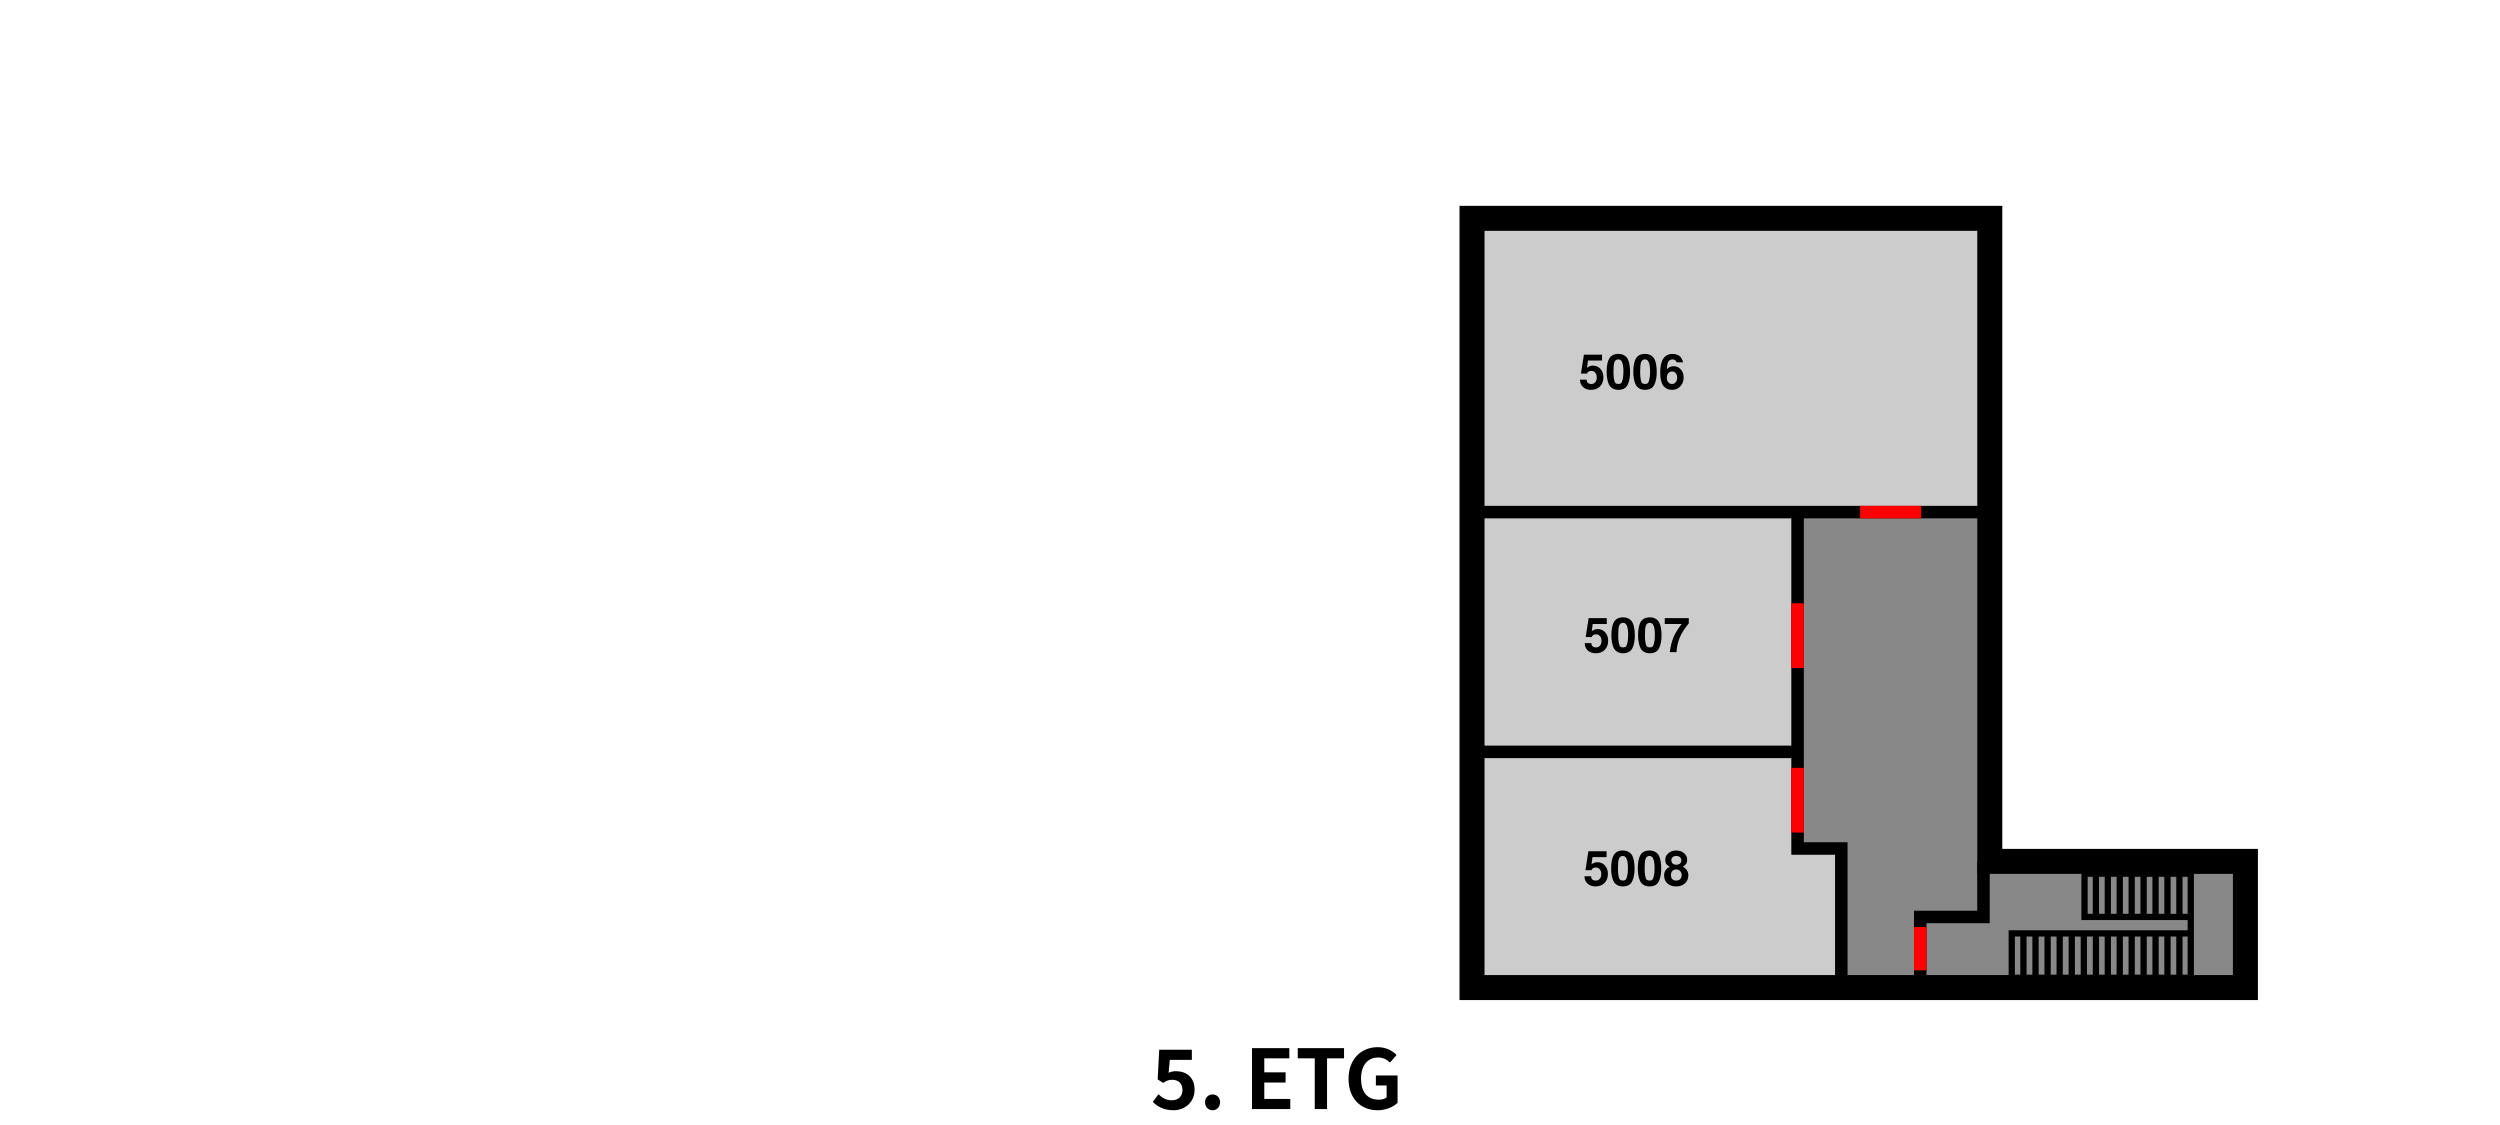
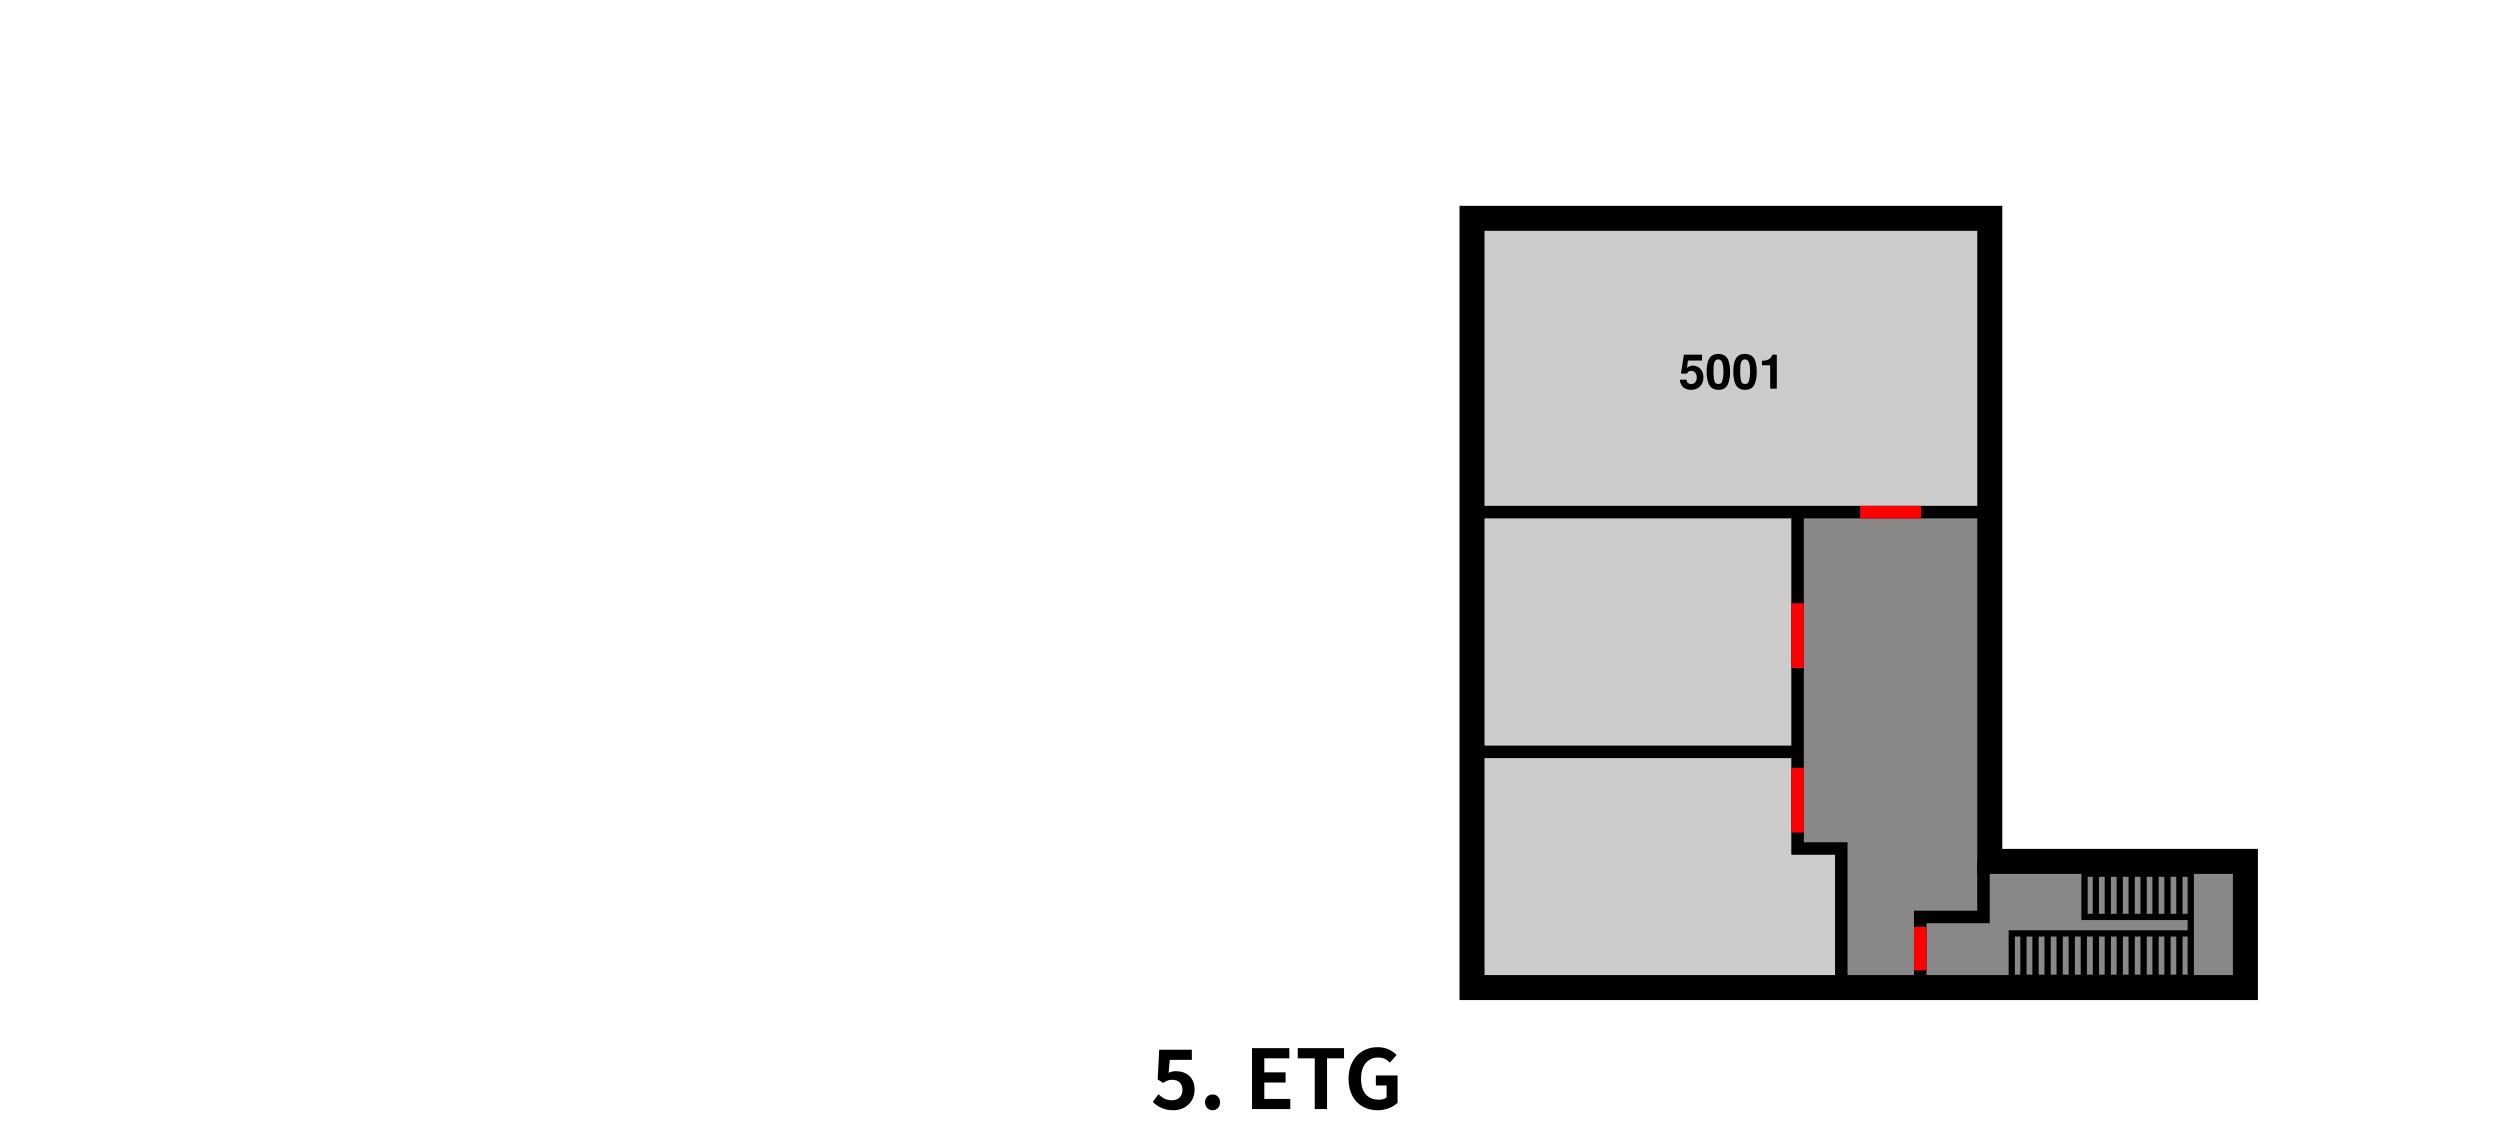
<svg xmlns="http://www.w3.org/2000/svg" width="200mm" height="90mm" viewBox="0 0 200 90" version="1.1" id="svg1" xml:space="preserve">
  <defs id="defs1">
    <style id="style57">
.gulv {
  fill:#cccccc;
  paint-order:stroke markers fill;
  stroke:none;
  stroke-dasharray:none;
  stroke-linecap:square;
  stroke-linejoin:round;
  stroke-miterlimit:3;
  stroke-opacity:1;
  stroke-width:2;
}
.felles {
  fill:#888888;
  fill-opacity:1;
}
.inngang {
  display:inline;
  fill:none;
  stroke:#ff0000;
  stroke-dasharray:none;
  stroke-linecap:butt;
  stroke-linejoin:miter;
  stroke-opacity:1;
  stroke-width:1;
}
</style>
  </defs>
  <g id="layer9" style="display:inline">
    <path id="rect55" d="m 159.184,17.467 h -41.701 l 0.28,61.539 61.871,0.529 0.158,-10.096 -20.607,-0.528 z" class="gulv" />
  </g>
  <g id="layer4" style="display:inline">
    <text xml:space="preserve" style="font-size:6.582px;line-height:1.25;font-family:'Material Design Icons';-inkscape-font-specification:'Material Design Icons';stroke-width:0.206" x="92.05" y="88.728" id="text32">
      <tspan id="tspan32" style="font-style:normal;font-variant:normal;font-weight:bold;font-stretch:normal;font-size:6.582px;font-family:'Noto Sans CJK JP';-inkscape-font-specification:'Noto Sans CJK JP Bold';stroke-width:0.206" x="92.05" y="88.728">5. ETG</tspan>
    </text>
    <text xml:space="preserve" style="font-style:normal;font-variant:normal;font-weight:600;font-stretch:normal;font-size:3.838px;line-height:1.25;font-family:FreeSans;-inkscape-font-specification:'FreeSans, Semi-Bold';font-variant-ligatures:normal;font-variant-caps:normal;font-variant-numeric:normal;font-variant-east-asian:normal;stroke-width:0.265" x="126.291" y="31.092" id="text25">
-       <tspan style="font-style:normal;font-variant:normal;font-weight:600;font-stretch:normal;font-size:3.838px;font-family:FreeSans;-inkscape-font-specification:'FreeSans, Semi-Bold';font-variant-ligatures:normal;font-variant-caps:normal;font-variant-numeric:normal;font-variant-east-asian:normal;stroke-width:0.265" x="126.291" y="31.092" id="tspan25">5006</tspan>
+       <tspan style="font-style:normal;font-variant:normal;font-weight:600;font-stretch:normal;font-size:3.838px;font-family:FreeSans;-inkscape-font-specification:'FreeSans, Semi-Bold';font-variant-ligatures:normal;font-variant-caps:normal;font-variant-numeric:normal;font-variant-east-asian:normal;stroke-width:0.265" x="134.291" y="31.092" id="tspan25">5001</tspan>
    </text>
    <text xml:space="preserve" style="font-style:normal;font-variant:normal;font-weight:600;font-stretch:normal;font-size:3.838px;line-height:1.25;font-family:FreeSans;-inkscape-font-specification:'FreeSans, Semi-Bold';font-variant-ligatures:normal;font-variant-caps:normal;font-variant-numeric:normal;font-variant-east-asian:normal;stroke-width:0.265" x="126.65" y="70.821" id="text30">
-       <tspan style="font-style:normal;font-variant:normal;font-weight:600;font-stretch:normal;font-size:3.838px;font-family:FreeSans;-inkscape-font-specification:'FreeSans, Semi-Bold';font-variant-ligatures:normal;font-variant-caps:normal;font-variant-numeric:normal;font-variant-east-asian:normal;stroke-width:0.265" x="126.65" y="70.821" id="tspan30">5008</tspan>
+       <tspan style="visibility:hidden;font-style:normal;font-variant:normal;font-weight:600;font-stretch:normal;font-size:3.838px;font-family:FreeSans;-inkscape-font-specification:'FreeSans, Semi-Bold';font-variant-ligatures:normal;font-variant-caps:normal;font-variant-numeric:normal;font-variant-east-asian:normal;stroke-width:0.265" x="126.65" y="70.821" id="tspan30">5008</tspan>
    </text>
-     <text xml:space="preserve" style="font-style:normal;font-variant:normal;font-weight:600;font-stretch:normal;font-size:3.838px;line-height:1.25;font-family:FreeSans;-inkscape-font-specification:'FreeSans, Semi-Bold';font-variant-ligatures:normal;font-variant-caps:normal;font-variant-numeric:normal;font-variant-east-asian:normal;stroke-width:0.265" x="126.667" y="52.169" id="text31">
+     <text xml:space="preserve" style="visibility:hidden;font-style:normal;font-variant:normal;font-weight:600;font-stretch:normal;font-size:3.838px;line-height:1.25;font-family:FreeSans;-inkscape-font-specification:'FreeSans, Semi-Bold';font-variant-ligatures:normal;font-variant-caps:normal;font-variant-numeric:normal;font-variant-east-asian:normal;stroke-width:0.265" x="126.667" y="52.169" id="text31">
      <tspan style="font-style:normal;font-variant:normal;font-weight:600;font-stretch:normal;font-size:3.838px;font-family:FreeSans;-inkscape-font-specification:'FreeSans, Semi-Bold';font-variant-ligatures:normal;font-variant-caps:normal;font-variant-numeric:normal;font-variant-east-asian:normal;stroke-width:0.265" x="126.667" y="52.169" id="tspan31">5007</tspan>
    </text>
  </g>
  <g id="layer8" transform="translate(0.3878316,-0.2934465)">
    <path id="rect43" class="felles" d="m 146.916,68.174 v 11.859 l 32.717,-1.027 0.157,-9.567 h -20.452 l -0.543,-28.177 -15.377,0.282 v 26.63 z" style="display:inline" />
  </g>
  <g id="layer5">
    <path style="fill:none;stroke:#000000;stroke-width:1;stroke-linecap:butt;stroke-linejoin:miter;stroke-dasharray:none;stroke-opacity:1" d="m 143.807,60.149 -26.324,-10e-7" id="path3" />
    <path style="fill:none;stroke:#000000;stroke-width:2;stroke-linecap:butt;stroke-linejoin:miter;stroke-dasharray:none;stroke-opacity:1" d="m 117.762,79.006 61.871,0 V 68.911 l -20.45,-2.8e-5 V 17.467 h -41.421 z" id="path1" />
    <path style="fill:none;stroke:#000000;stroke-width:1;stroke-linecap:butt;stroke-linejoin:miter;stroke-dasharray:none;stroke-opacity:1" d="M 147.304,79.74 V 67.88 l -3.498,-10e-7 v -26.63" id="path11" />
    <path style="display:inline;fill:none;stroke:#000000;stroke-width:0.5;stroke-linecap:butt;stroke-linejoin:miter;stroke-dasharray:none;stroke-opacity:1" d="m 175.264,74.671 h -14.323 v 3.552 h 14.32 l 6e-4,-8.327 h -8.5 v 3.459 h 8.502" id="path18-5" />
    <path style="display:inline;fill:none;stroke:#000000;stroke-width:0.5;stroke-linecap:butt;stroke-linejoin:miter;stroke-dasharray:none;stroke-opacity:1" d="M 167.67,73.281 V 69.896" id="path19-3" />
    <path style="display:inline;fill:none;stroke:#000000;stroke-width:0.5;stroke-linecap:butt;stroke-linejoin:miter;stroke-dasharray:none;stroke-opacity:1" d="M 168.625,69.896 V 73.281" id="path20-5" />
    <path style="display:inline;fill:none;stroke:#000000;stroke-width:0.5;stroke-linecap:butt;stroke-linejoin:miter;stroke-dasharray:none;stroke-opacity:1" d="M 169.579,69.896 V 73.281" id="path21-6" />
    <path style="display:inline;fill:none;stroke:#000000;stroke-width:0.5;stroke-linecap:butt;stroke-linejoin:miter;stroke-dasharray:none;stroke-opacity:1" d="M 170.534,69.896 V 73.281" id="path22-2" />
    <path style="display:inline;fill:none;stroke:#000000;stroke-width:0.5;stroke-linecap:butt;stroke-linejoin:miter;stroke-dasharray:none;stroke-opacity:1" d="M 171.489,69.896 V 73.281" id="path23-9" />
    <path style="display:inline;fill:none;stroke:#000000;stroke-width:0.5;stroke-linecap:butt;stroke-linejoin:miter;stroke-dasharray:none;stroke-opacity:1" d="M 172.444,69.896 V 73.281" id="path24-1" />
    <path style="display:inline;fill:none;stroke:#000000;stroke-width:0.5;stroke-linecap:butt;stroke-linejoin:miter;stroke-dasharray:none;stroke-opacity:1" d="M 173.398,69.896 V 73.281" id="path25-2" />
    <path style="display:inline;fill:none;stroke:#000000;stroke-width:0.5;stroke-linecap:butt;stroke-linejoin:miter;stroke-dasharray:none;stroke-opacity:1" d="M 174.353,69.896 V 73.281" id="path26-7" />
    <path style="display:inline;fill:none;stroke:#000000;stroke-width:0.5;stroke-linecap:butt;stroke-linejoin:miter;stroke-dasharray:none;stroke-opacity:1" d="M 167.674,78.162 V 74.776" id="path38-0" />
    <path style="display:inline;fill:none;stroke:#000000;stroke-width:0.5;stroke-linecap:butt;stroke-linejoin:miter;stroke-dasharray:none;stroke-opacity:1" d="m 168.625,74.776 v 3.385" id="path39-9" />
    <path style="display:inline;fill:none;stroke:#000000;stroke-width:0.5;stroke-linecap:butt;stroke-linejoin:miter;stroke-dasharray:none;stroke-opacity:1" d="m 169.579,74.776 v 3.385" id="path40-3" />
    <path style="display:inline;fill:none;stroke:#000000;stroke-width:0.5;stroke-linecap:butt;stroke-linejoin:miter;stroke-dasharray:none;stroke-opacity:1" d="m 170.534,74.776 v 3.385" id="path41-6" />
    <path style="display:inline;fill:none;stroke:#000000;stroke-width:0.5;stroke-linecap:butt;stroke-linejoin:miter;stroke-dasharray:none;stroke-opacity:1" d="m 171.489,74.776 v 3.385" id="path42-0" />
    <path style="display:inline;fill:none;stroke:#000000;stroke-width:0.5;stroke-linecap:butt;stroke-linejoin:miter;stroke-dasharray:none;stroke-opacity:1" d="m 172.444,74.776 v 3.385" id="path43" />
    <path style="display:inline;fill:none;stroke:#000000;stroke-width:0.5;stroke-linecap:butt;stroke-linejoin:miter;stroke-dasharray:none;stroke-opacity:1" d="m 173.398,74.776 v 3.385" id="path44" />
    <path style="display:inline;fill:none;stroke:#000000;stroke-width:0.5;stroke-linecap:butt;stroke-linejoin:miter;stroke-dasharray:none;stroke-opacity:1" d="m 174.353,74.776 v 3.385" id="path45" />
    <path style="fill:none;stroke:#000000;stroke-width:1;stroke-linecap:butt;stroke-linejoin:miter;stroke-dasharray:none;stroke-opacity:1" d="M 153.619,78.713 V 73.356 h 5.059 v -4.445" id="path16" />
    <path style="fill:none;stroke:#000000;stroke-width:1;stroke-linecap:butt;stroke-linejoin:miter;stroke-dasharray:none;stroke-opacity:1" d="m 159.184,40.968 -41.421,-10e-7" id="path18" />
    <path style="display:inline;fill:none;stroke:#000000;stroke-width:0.5;stroke-linecap:butt;stroke-linejoin:miter;stroke-dasharray:none;stroke-opacity:1" d="M 166.707,78.162 V 74.776" id="path25" />
    <path style="display:inline;fill:none;stroke:#000000;stroke-width:0.5;stroke-linecap:butt;stroke-linejoin:miter;stroke-dasharray:none;stroke-opacity:1" d="M 165.741,78.162 V 74.776" id="path26" />
    <path style="display:inline;fill:none;stroke:#000000;stroke-width:0.5;stroke-linecap:butt;stroke-linejoin:miter;stroke-dasharray:none;stroke-opacity:1" d="M 164.774,78.162 V 74.776" id="path27" />
    <path style="display:inline;fill:none;stroke:#000000;stroke-width:0.5;stroke-linecap:butt;stroke-linejoin:miter;stroke-dasharray:none;stroke-opacity:1" d="M 163.808,78.162 V 74.776" id="path28" />
    <path style="display:inline;fill:none;stroke:#000000;stroke-width:0.5;stroke-linecap:butt;stroke-linejoin:miter;stroke-dasharray:none;stroke-opacity:1" d="M 162.841,78.162 V 74.776" id="path29" />
    <path style="display:inline;fill:none;stroke:#000000;stroke-width:0.5;stroke-linecap:butt;stroke-linejoin:miter;stroke-dasharray:none;stroke-opacity:1" d="M 161.874,78.162 V 74.776" id="path30" />
  </g>
  <g id="layer6" style="display:inline" transform="translate(53.42379,22.25262)">
    <path d="m 95.388,18.716 h 4.877" id="path38" class="inngang" />
    <path d="m 90.383,39.176 v 5.176" id="path40-5" class="inngang" />
    <path d="m 90.383,26.013 v 5.176" id="path23" class="inngang" />
    <path d="m 100.195,51.904 v 3.47" id="path24" class="inngang" />
  </g>
</svg>
